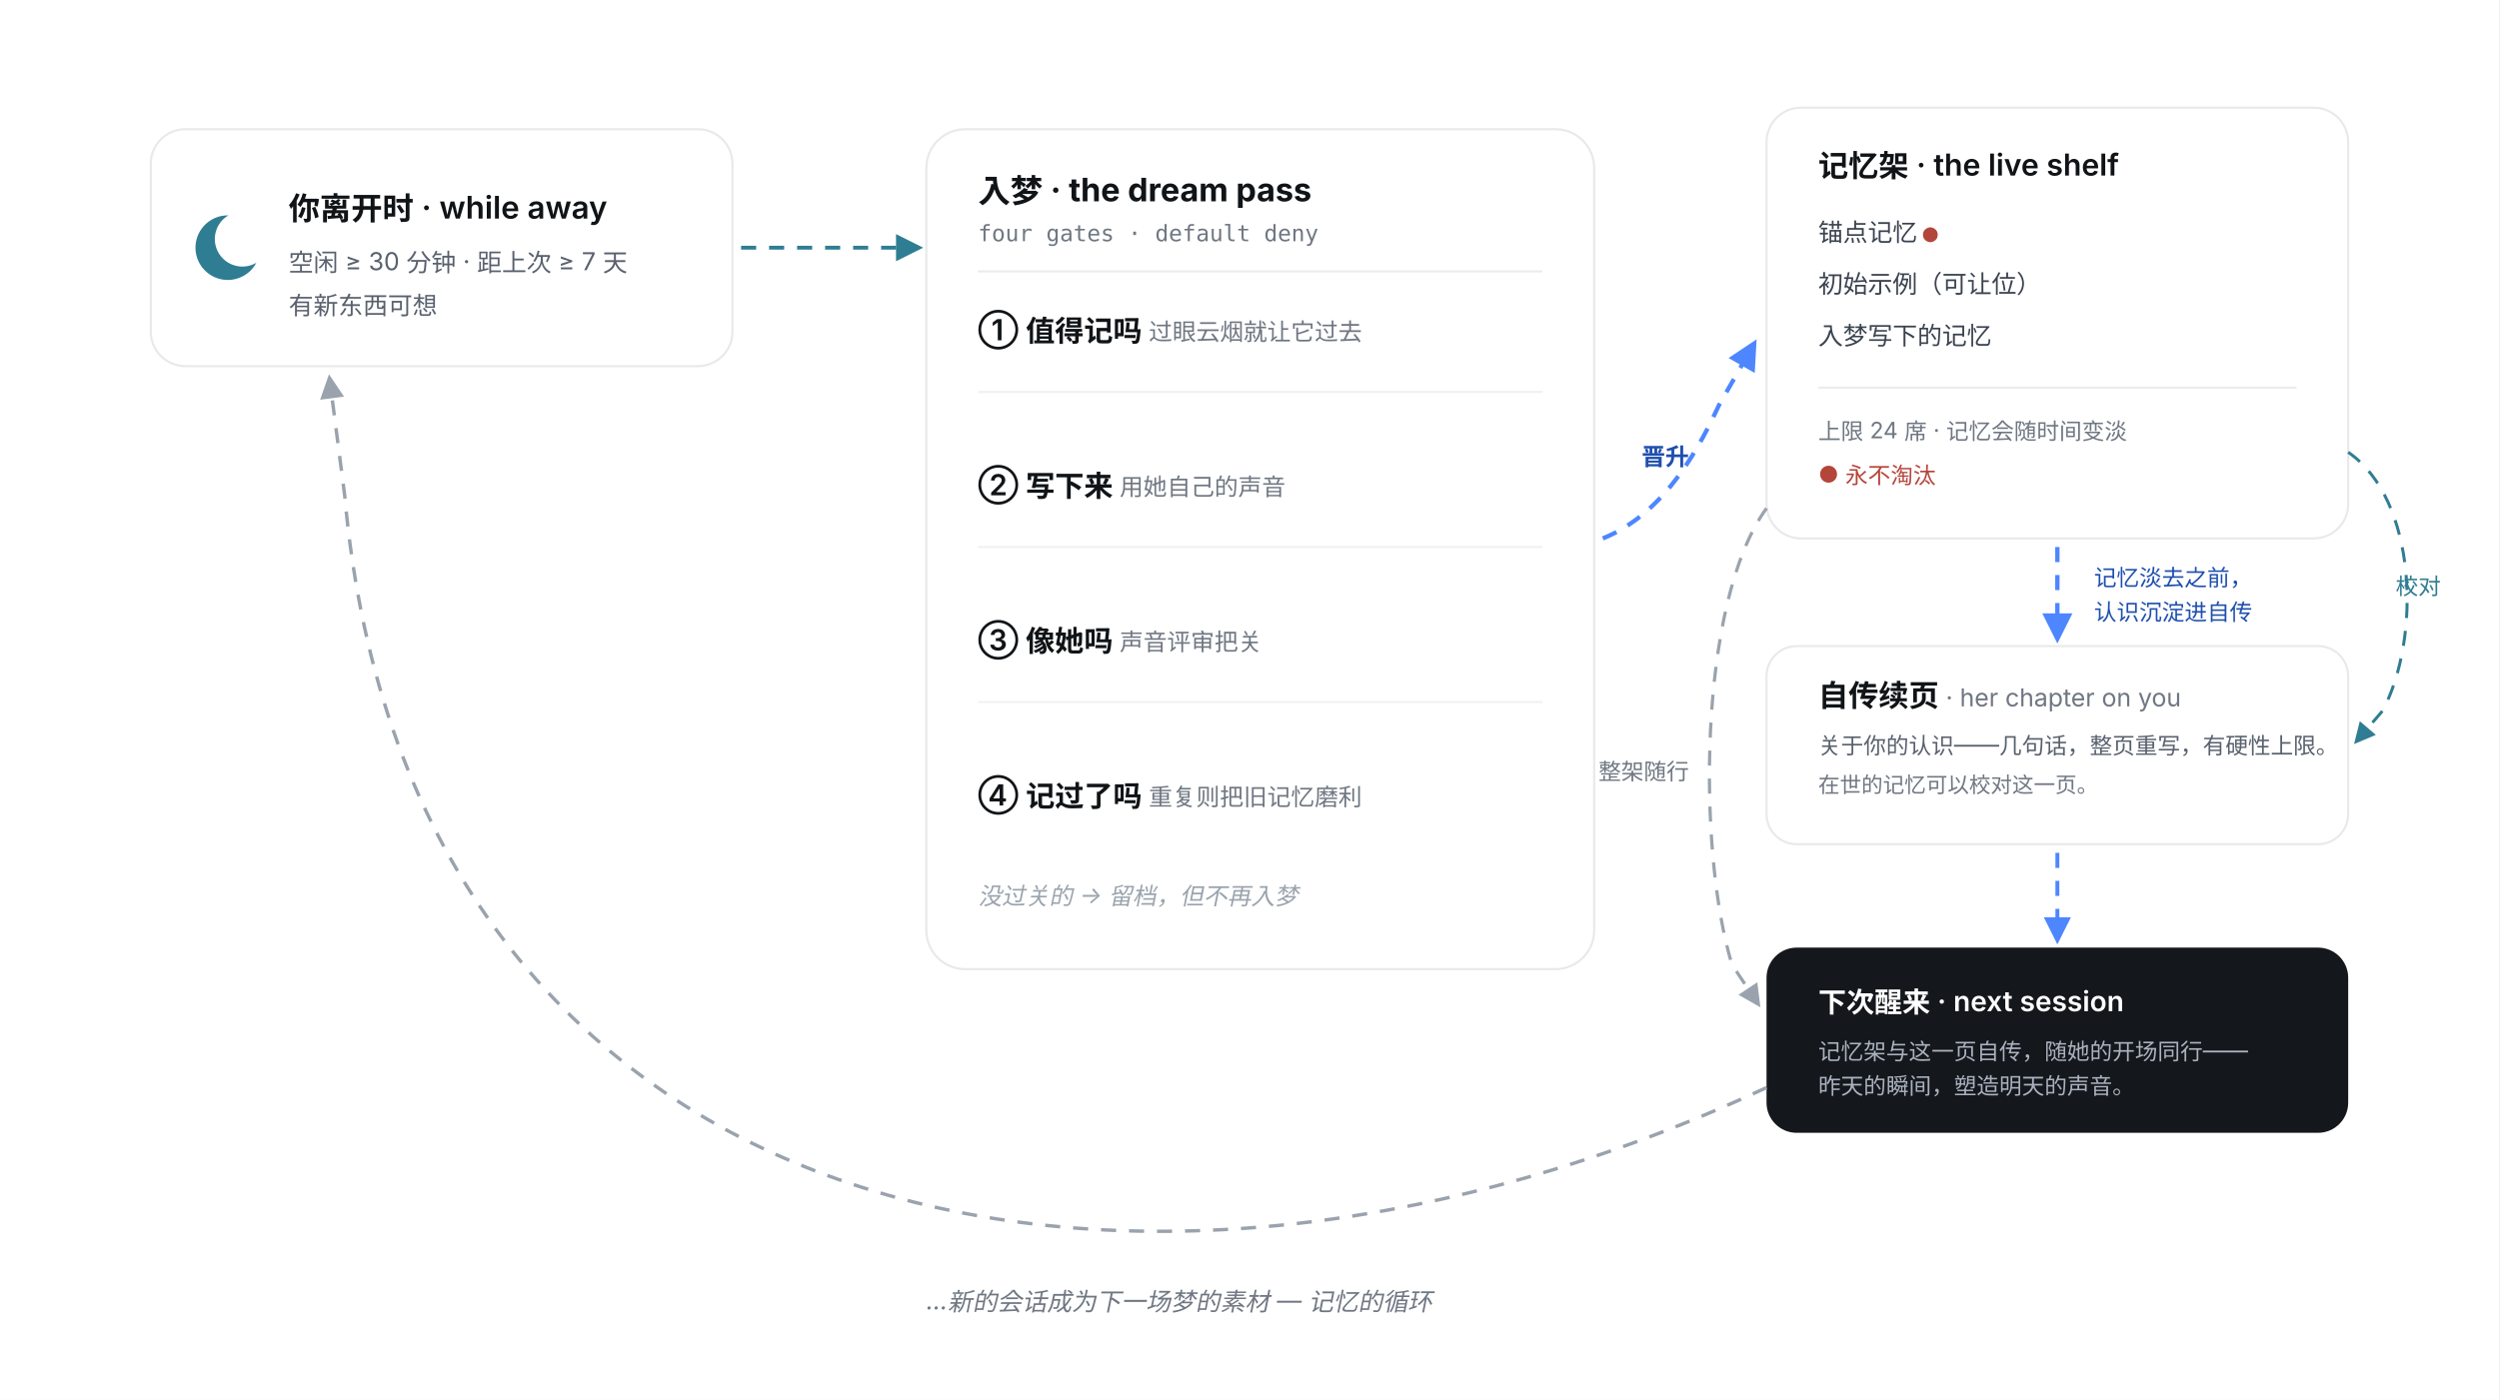
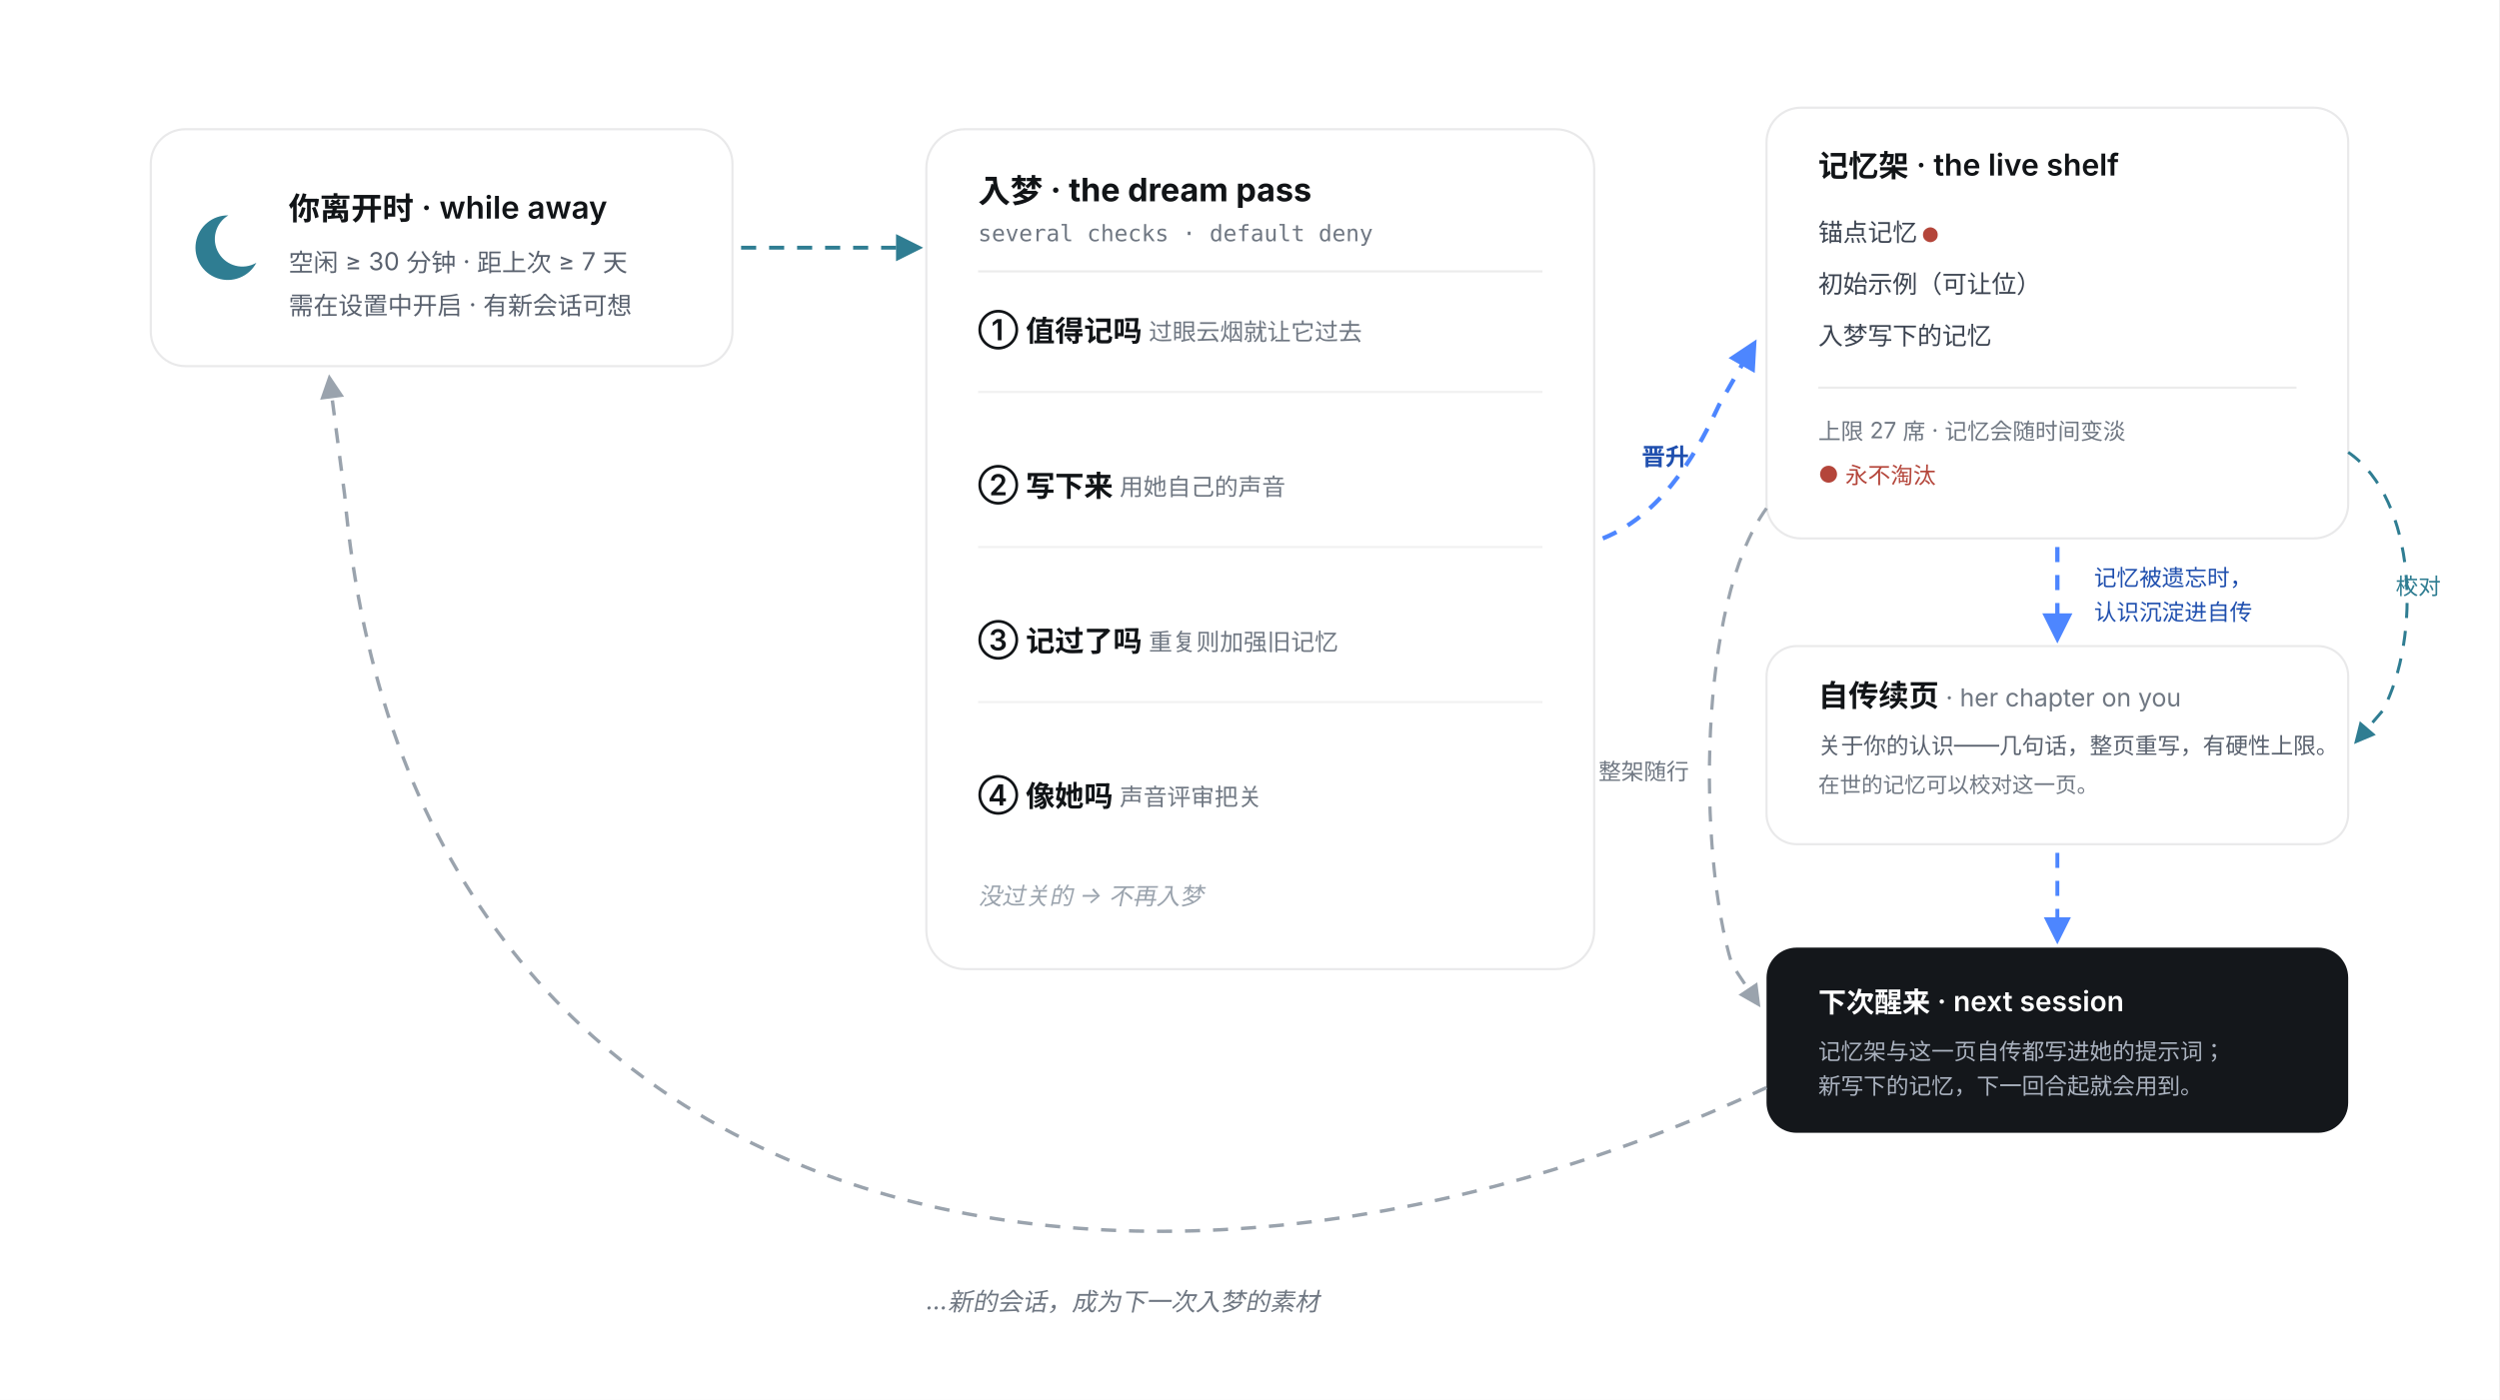
<svg xmlns="http://www.w3.org/2000/svg" viewBox="0 0 1160 650" font-family="Inter, ui-sans-serif, system-ui, 'Segoe UI', 'Microsoft YaHei', sans-serif">
  <rect width="100%" height="100%" fill="#ffffff" />
  <style>
    .mono { font-family: ui-monospace, "Cascadia Mono", Consolas, "Microsoft YaHei", monospace; }
    .flow { stroke-dasharray: 7 6; animation: march 1.8s linear infinite; }
    .moon { animation: glow 3.2s ease-in-out infinite; }
    @keyframes march { to { stroke-dashoffset: -26; } }
    @keyframes glow { 0%, 100% { opacity: 0.75; } 50% { opacity: 1; } }
    @media (prefers-reduced-motion: reduce) {
      .flow, .moon { animation: none; }
    }
  </style>
  <defs>
    <marker id="db" viewBox="0 0 10 10" refX="8" refY="5" markerWidth="7" markerHeight="7" orient="auto-start-reverse">
      <path d="M0,0 L10,5 L0,10 z" fill="#2f7d92" />
    </marker>
    <marker id="db2" viewBox="0 0 10 10" refX="8" refY="5" markerWidth="7" markerHeight="7" orient="auto-start-reverse">
      <path d="M0,0 L10,5 L0,10 z" fill="#4d86ff" />
    </marker>
    <marker id="dg" viewBox="0 0 10 10" refX="8" refY="5" markerWidth="7" markerHeight="7" orient="auto-start-reverse">
      <path d="M0,0 L10,5 L0,10 z" fill="#9aa3ad" />
    </marker>
  </defs>
  <rect x="70" y="60" width="270" height="110" rx="16" fill="#ffffff" fill-opacity="0.88" stroke="rgba(17,20,23,.09)" />
  <path class="moon" d="M 106 100 a 15 15 0 1 0 13 22 a 12 12 0 0 1 -13 -22 z" fill="#2f7d92" />
  <text x="134" y="102" font-size="14.5" font-weight="600" fill="#111417">你离开时 · while away</text>
  <text x="134" y="126" font-size="11.5" fill="#59616e">空闲 ≥ 30 分钟 · 距上次 ≥ 7 天</text>
-   <text x="134" y="146" font-size="11.5" fill="#59616e">有新东西可想</text>
+   <text x="134" y="146" font-size="11.5" fill="#59616e">需在设置中开启 · 有新会话可想</text>
  <path class="flow" d="M 344 115 C 380 115, 400 115, 426 115" fill="none" stroke="#2f7d92" stroke-width="1.8" marker-end="url(#db)" />
  <rect x="430" y="60" width="310" height="390" rx="18" fill="#ffffff" fill-opacity="0.88" stroke="rgba(17,20,23,.09)" />
  <text x="454" y="94" font-size="15" font-weight="650" fill="#111417">入梦 · the dream pass</text>
-   <text x="454" y="112" class="mono" font-size="10.5" fill="#6f7782">four gates · default deny</text>
+   <text x="454" y="112" class="mono" font-size="10.5" fill="#6f7782">several checks · default deny</text>
  <line x1="454" y1="126" x2="716" y2="126" stroke="rgba(17,20,23,.08)" />
  <g font-size="13.5" font-weight="600" fill="#111417">
    <text x="454" y="158">① 值得记吗 <tspan font-weight="400" font-size="11" fill="#6f7782">过眼云烟就让它过去</tspan>
    </text>
    <text x="454" y="230">② 写下来 <tspan font-weight="400" font-size="11" fill="#6f7782">用她自己的声音</tspan>
    </text>
-     <text x="454" y="302">③ 像她吗 <tspan font-weight="400" font-size="11" fill="#6f7782">声音评审把关</tspan>
+     <text x="454" y="302">③ 记过了吗 <tspan font-weight="400" font-size="11" fill="#6f7782">重复则加强旧记忆</tspan>
    </text>
-     <text x="454" y="374">④ 记过了吗 <tspan font-weight="400" font-size="11" fill="#6f7782">重复则把旧记忆磨利</tspan>
+     <text x="454" y="374">④ 像她吗 <tspan font-weight="400" font-size="11" fill="#6f7782">声音评审把关</tspan>
    </text>
  </g>
  <g stroke="rgba(17,20,23,.06)">
    <line x1="454" y1="182" x2="716" y2="182" />
    <line x1="454" y1="254" x2="716" y2="254" />
    <line x1="454" y1="326" x2="716" y2="326" />
  </g>
-   <text x="454" y="420" font-size="11" font-style="italic" fill="#9aa3ad">没过关的 → 留档，但不再入梦</text>
+   <text x="454" y="420" font-size="11" font-style="italic" fill="#9aa3ad">没过关的 → 不再入梦</text>
  <path class="flow" d="M 744 250 C 774 238, 790 205, 798 188 L 814 160" fill="none" stroke="#4d86ff" stroke-width="2" marker-end="url(#db2)" />
  <text x="762" y="216" font-size="11" fill="#1f4fae" font-weight="600">晋升</text>
  <rect x="820" y="50" width="270" height="200" rx="16" fill="#ffffff" fill-opacity="0.88" stroke="rgba(17,20,23,.09)" />
  <text x="844" y="82" font-size="14" font-weight="600" fill="#111417">记忆架 · the live shelf</text>
  <g class="mono" font-size="11.5" fill="#3b4350">
    <text x="844" y="112">锚点记忆 <tspan fill="#b4453a">●</tspan>
    </text>
    <text x="844" y="136">初始示例（可让位）</text>
    <text x="844" y="160">入梦写下的记忆</text>
  </g>
  <line x1="844" y1="180" x2="1066" y2="180" stroke="rgba(17,20,23,.08)" />
-   <text x="844" y="204" font-size="10.5" fill="#6f7782">上限 24 席 · 记忆会随时间变淡</text>
+   <text x="844" y="204" font-size="10.5" fill="#6f7782">上限 27 席 · 记忆会随时间变淡</text>
  <text x="844" y="224" font-size="10.5" fill="#b4453a">● 永不淘汰</text>
  <path class="flow" d="M 955 254 L 955 296" fill="none" stroke="#4d86ff" stroke-width="2" marker-end="url(#db2)" />
-   <text x="972" y="272" font-size="10.5" fill="#1f4fae">记忆淡去之前，</text>
+   <text x="972" y="272" font-size="10.5" fill="#1f4fae">记忆被遗忘时，</text>
  <text x="972" y="288" font-size="10.5" fill="#1f4fae">认识沉淀进自传</text>
  <path class="flow" d="M 1090 210 C 1122 232, 1124 296, 1106 330 L 1094 344" fill="none" stroke="#2f7d92" stroke-width="1.4" marker-end="url(#db)" />
  <text x="1112" y="276" font-size="10.5" fill="#2f7d92">校对</text>
  <rect x="820" y="300" width="270" height="92" rx="14" fill="#ffffff" fill-opacity="0.92" stroke="rgba(17,20,23,.09)" />
  <text x="844" y="328" font-size="14" font-weight="600" fill="#111417">自传续页 <tspan font-weight="400" font-size="11.5" fill="#6f7782">· her chapter on you</tspan>
  </text>
  <text x="844" y="350" font-size="10.5" fill="#59616e">关于你的认识——几句话，整页重写，有硬性上限。</text>
  <text x="844" y="368" font-size="10" fill="#6f7782">在世的记忆可以校对这一页。</text>
  <path class="flow" d="M 955 396 L 955 436" fill="none" stroke="#4d86ff" stroke-width="1.8" marker-end="url(#db2)" />
  <path class="flow" d="M 820 236 C 788 280, 788 396, 804 448 L 816 466" fill="none" stroke="#9aa3ad" stroke-width="1.5" marker-end="url(#dg)" />
  <text x="742" y="362" font-size="10.5" fill="#6f7782">整架随行</text>
  <rect x="820" y="440" width="270" height="86" rx="14" fill="#14171b" />
  <text x="844" y="470" font-size="13" font-weight="600" fill="#ffffff">下次醒来 · next session</text>
-   <text x="844" y="492" font-size="10.5" fill="#aab2bf">记忆架与这一页自传，随她的开场同行——</text>
-   <text x="844" y="508" font-size="10.5" fill="#aab2bf">昨天的瞬间，塑造明天的声音。</text>
+   <text x="844" y="492" font-size="10.5" fill="#aab2bf">记忆架与这一页自传都写进她的提示词；</text>
+   <text x="844" y="508" font-size="10.5" fill="#aab2bf">新写下的记忆，下一回合起就会用到。</text>
  <path class="flow" d="M 820 505 C 520 645, 190 570, 160 230 L 153 176" fill="none" stroke="#9aa3ad" stroke-width="1.6" marker-end="url(#dg)" />
-   <text x="430" y="608" font-size="11.5" font-style="italic" fill="#6f7782">…新的会话成为下一场梦的素材 — 记忆的循环</text>
+   <text x="430" y="608" font-size="11.5" font-style="italic" fill="#6f7782">…新的会话，成为下一次入梦的素材</text>
</svg>
